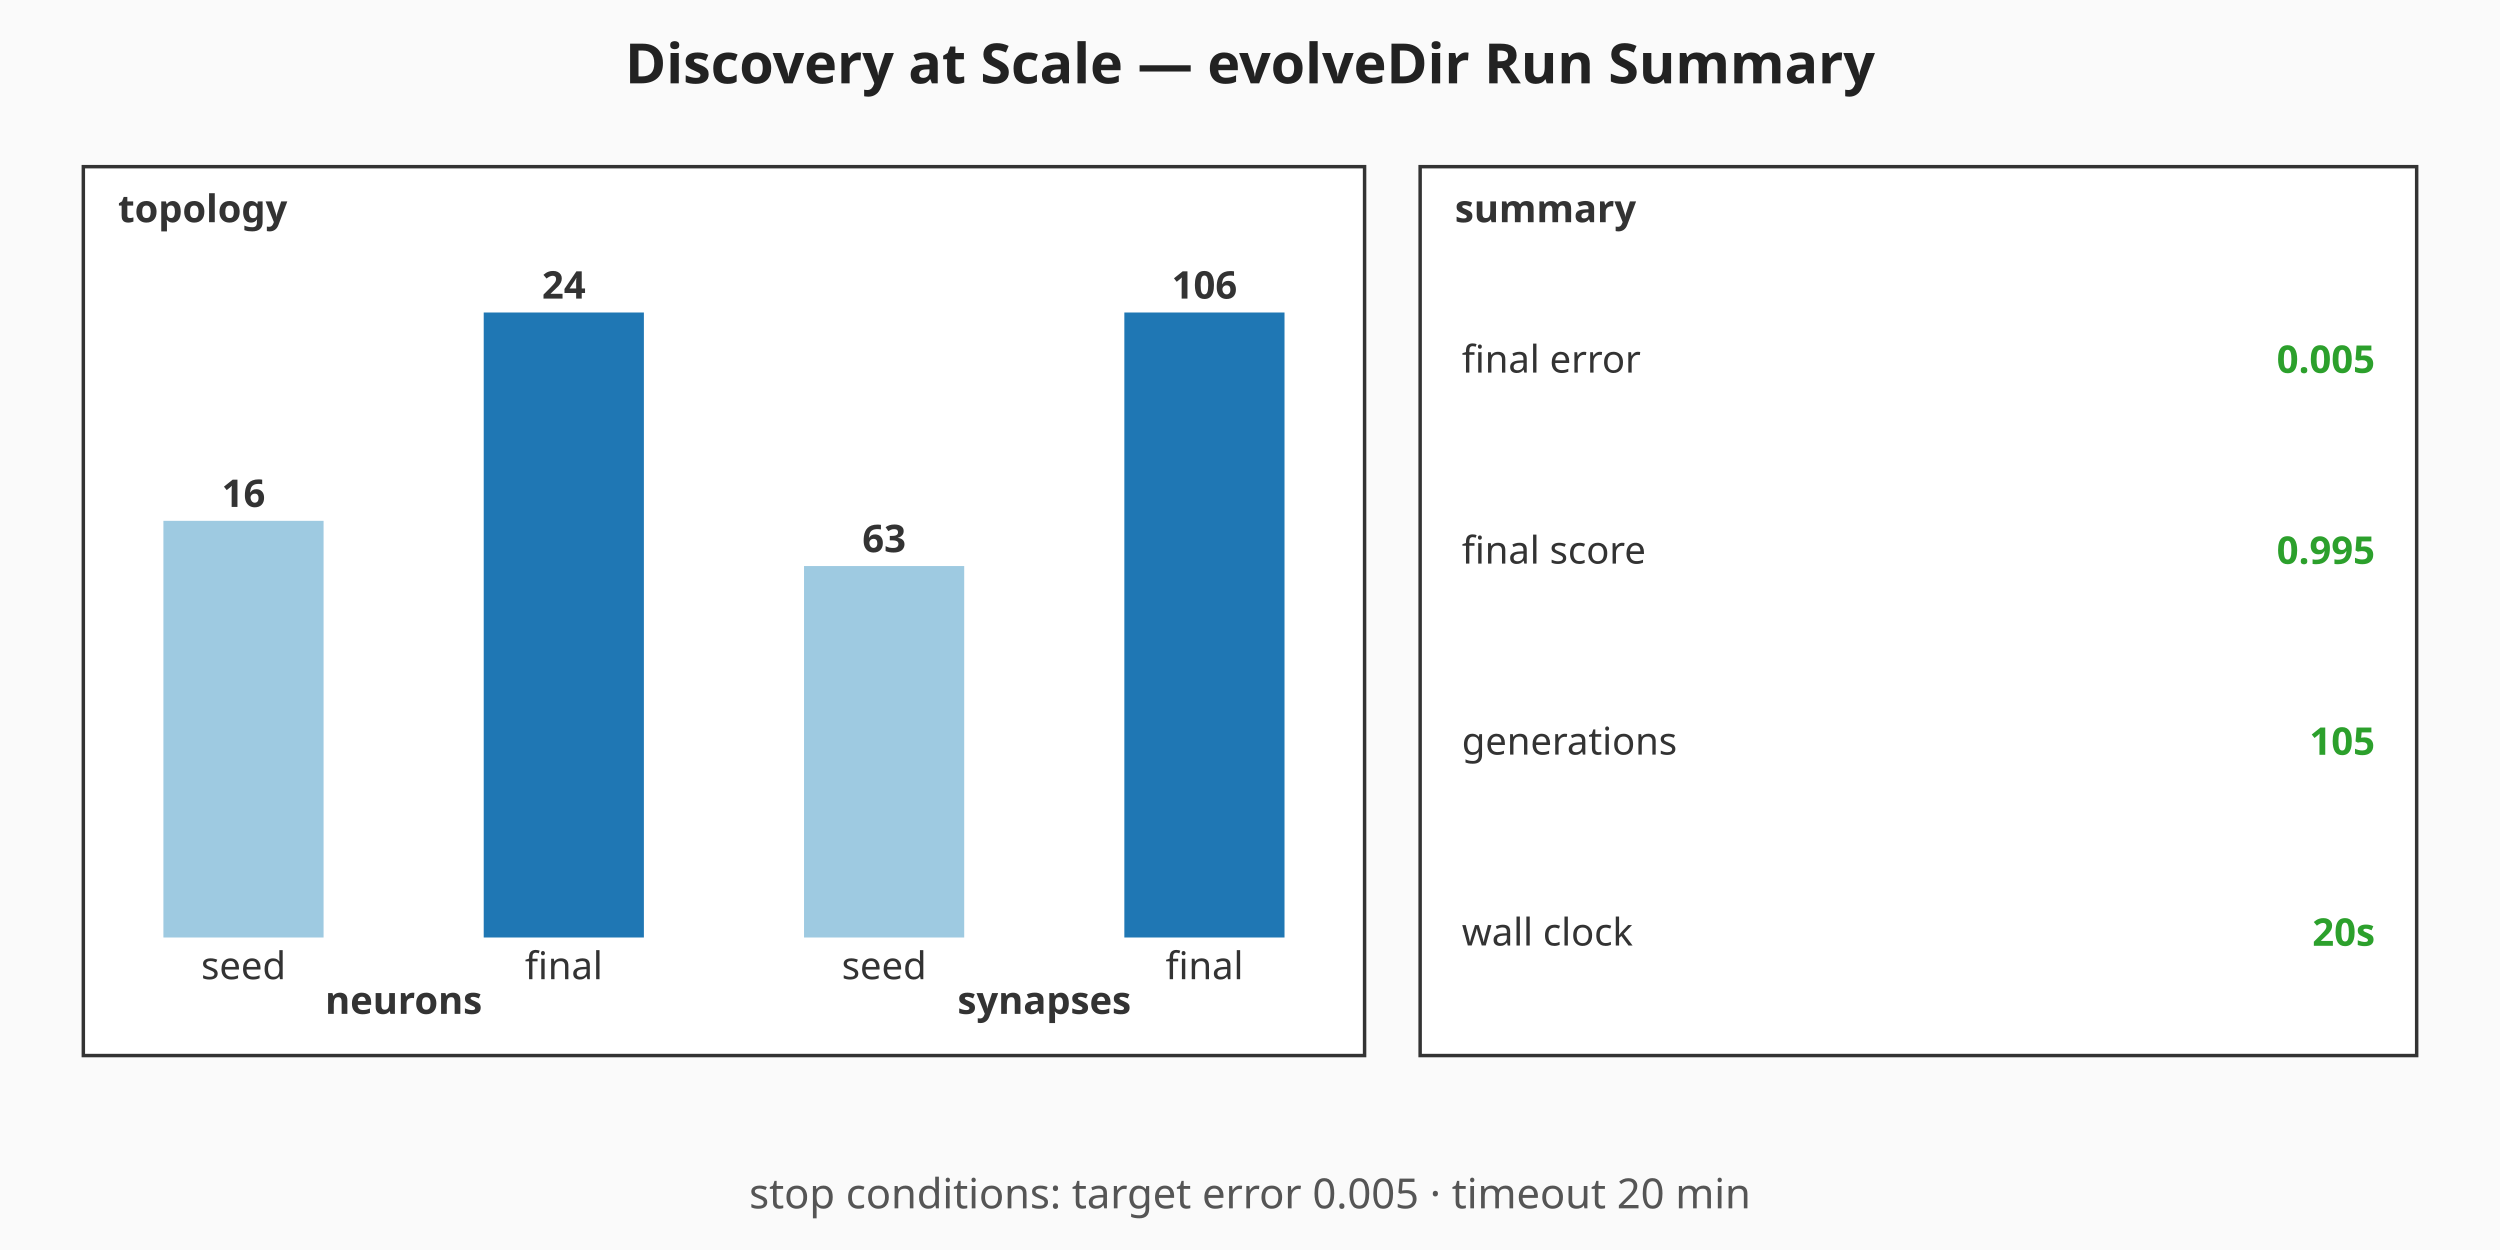
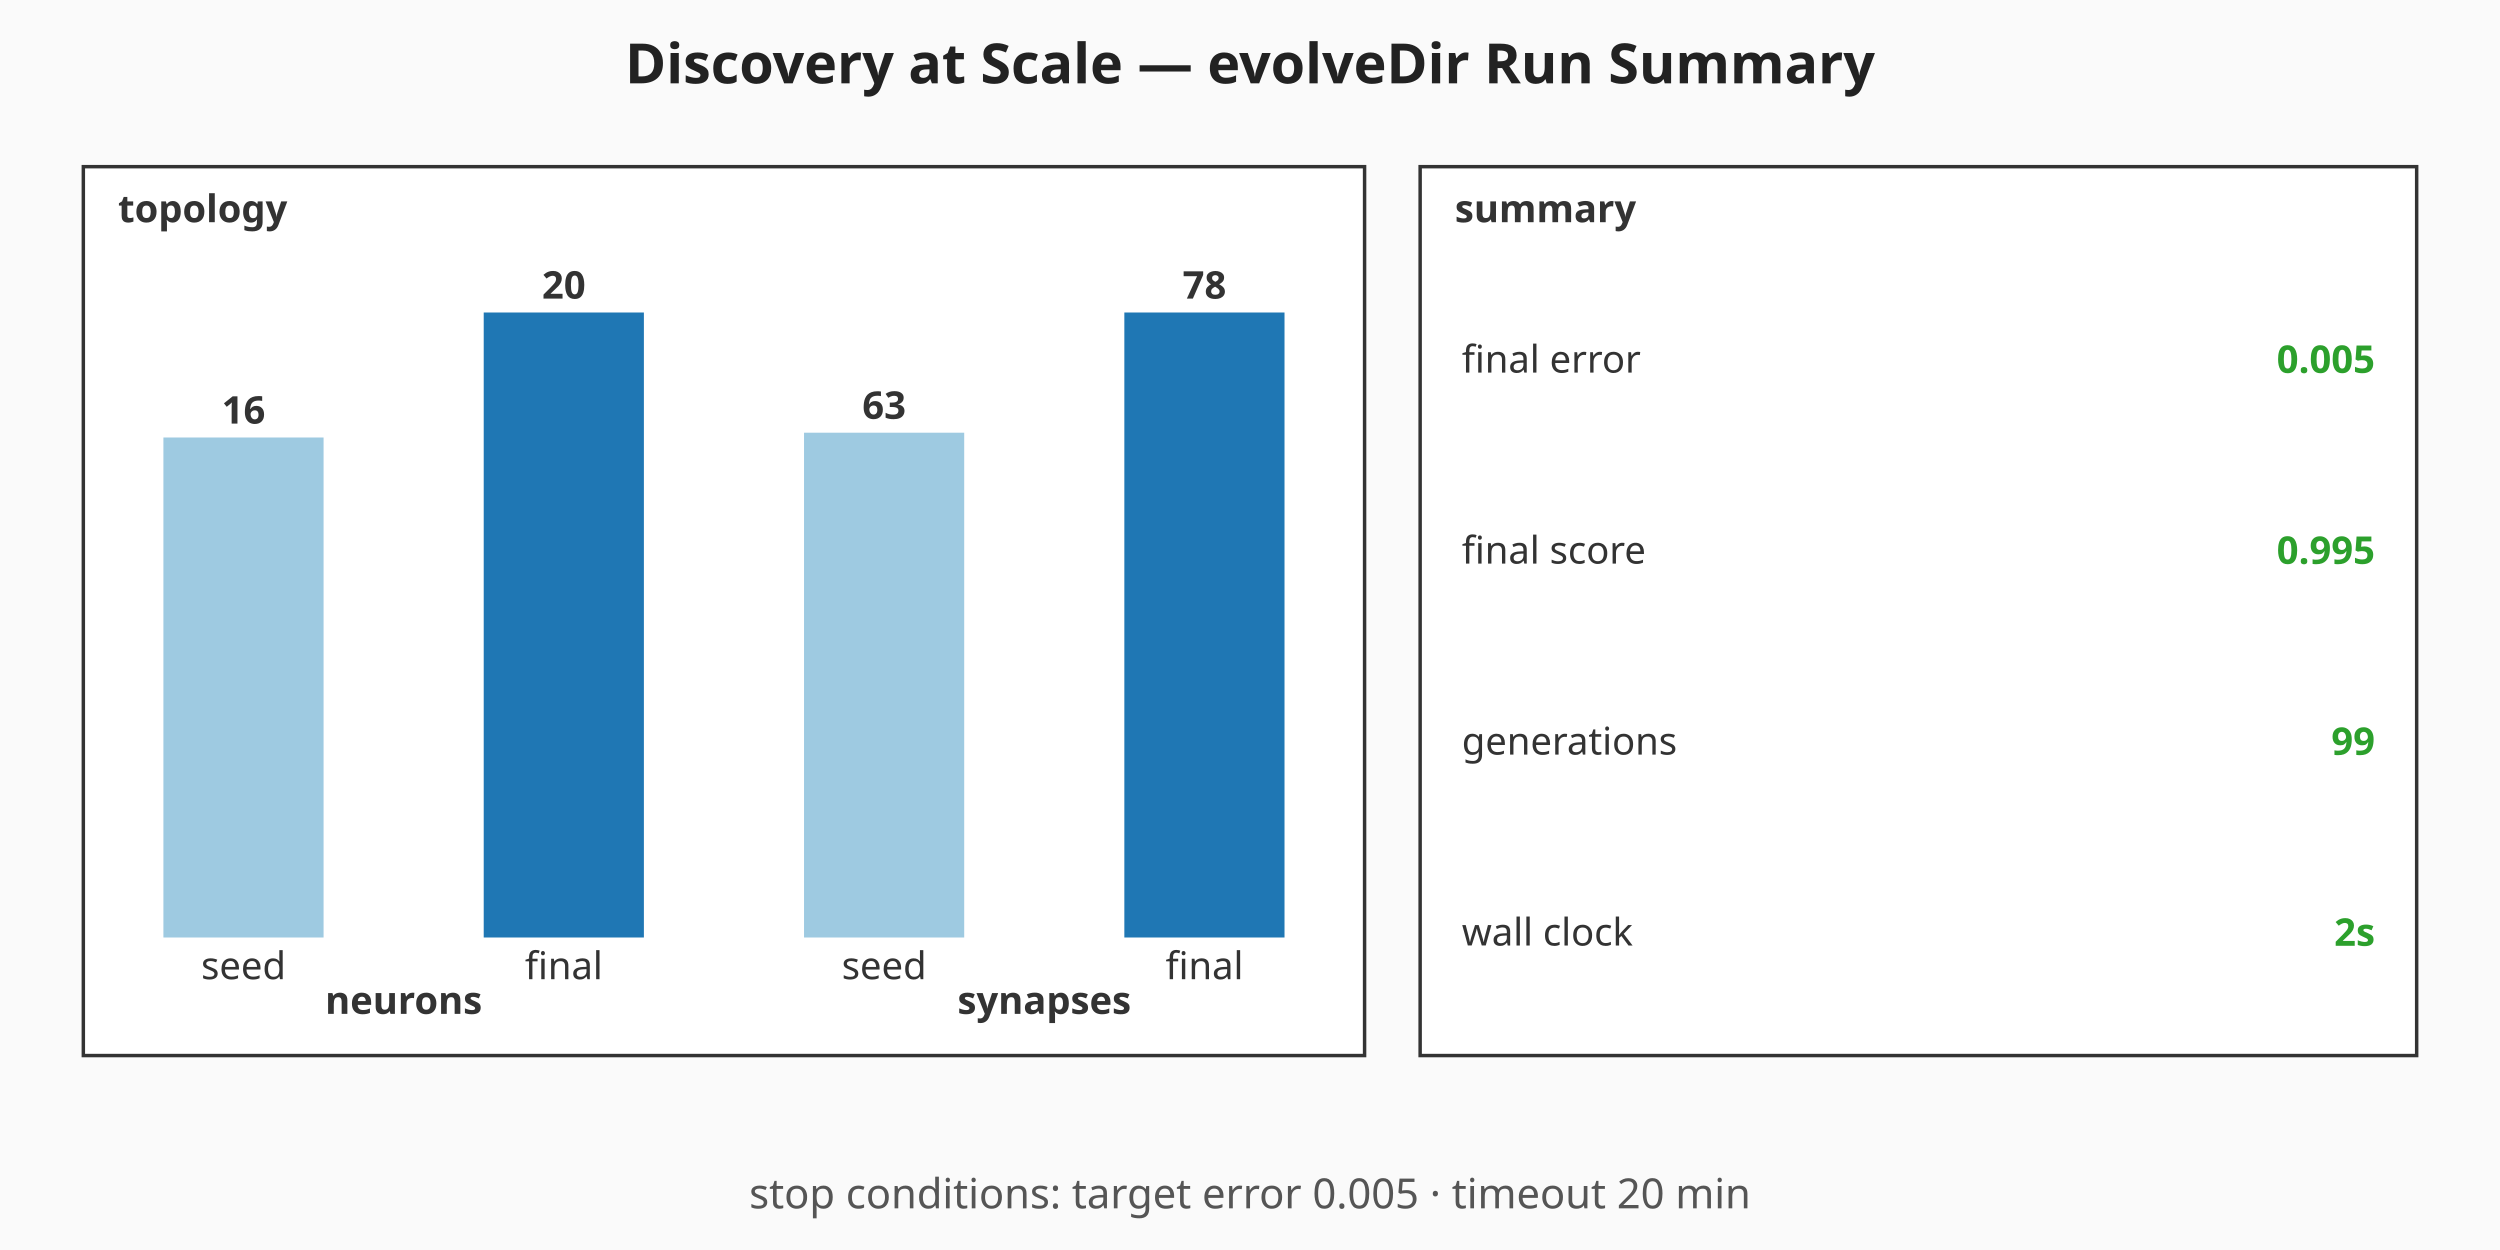
<svg xmlns="http://www.w3.org/2000/svg" viewBox="0 0 720 360" width="720" height="360" role="img" aria-label="Discovery at Scale — evolveDir Run Summary summary chart">
  <rect width="720" height="360" fill="#fafafa" />
  <text x="360" y="24" text-anchor="middle" font-family="sans-serif" font-size="16" font-weight="bold" fill="#222">Discovery at Scale — evolveDir Run Summary</text>
  <g class="topology" font-family="sans-serif" font-size="11" fill="#333">
    <rect x="24" y="48" width="369" height="256" fill="#ffffff" stroke="#333" stroke-width="1" />
    <text x="34" y="64" font-weight="bold">topology</text>
-     <rect class="topo-bar topo-bar-seed-neurons" x="47.06" y="150" width="46.13" height="120" fill="#9ecae1" />
-     <text x="70.13" y="146" text-anchor="middle" font-weight="bold">16</text>
+     <rect class="topo-bar topo-bar-seed-neurons" x="47.06" y="126" width="46.13" height="144" fill="#9ecae1" />
+     <text x="70.13" y="122" text-anchor="middle" font-weight="bold">16</text>
    <text x="70.13" y="282" text-anchor="middle">seed</text>
    <rect class="topo-bar topo-bar-final-neurons" x="139.31" y="90" width="46.13" height="180" fill="#1f77b4" />
-     <text x="162.38" y="86" text-anchor="middle" font-weight="bold">24</text>
+     <text x="162.38" y="86" text-anchor="middle" font-weight="bold">20</text>
    <text x="162.38" y="282" text-anchor="middle">final</text>
    <text x="116.25" y="292" text-anchor="middle" font-weight="bold">neurons</text>
-     <rect class="topo-bar topo-bar-seed-synapses" x="231.56" y="163.02" width="46.13" height="106.98" fill="#9ecae1" />
-     <text x="254.63" y="159.02" text-anchor="middle" font-weight="bold">63</text>
+     <rect class="topo-bar topo-bar-seed-synapses" x="231.56" y="124.62" width="46.13" height="145.38" fill="#9ecae1" />
+     <text x="254.63" y="120.62" text-anchor="middle" font-weight="bold">63</text>
    <text x="254.63" y="282" text-anchor="middle">seed</text>
    <rect class="topo-bar topo-bar-final-synapses" x="323.81" y="90" width="46.13" height="180" fill="#1f77b4" />
-     <text x="346.88" y="86" text-anchor="middle" font-weight="bold">106</text>
+     <text x="346.88" y="86" text-anchor="middle" font-weight="bold">78</text>
    <text x="346.88" y="282" text-anchor="middle">final</text>
    <text x="300.75" y="292" text-anchor="middle" font-weight="bold">synapses</text>
  </g>
  <g class="callouts" font-family="sans-serif" font-size="11" fill="#333">
    <rect x="409" y="48" width="287" height="256" fill="#ffffff" stroke="#333" stroke-width="1" />
    <text x="419" y="64" font-weight="bold">summary</text>
    <text class="callout-label" x="421" y="103.5" dominant-baseline="middle">final error</text>
    <text class="callout-value" x="684" y="103.5" text-anchor="end" dominant-baseline="middle" font-weight="bold" fill="#2ca02c">0.005</text>
    <text class="callout-label" x="421" y="158.5" dominant-baseline="middle">final score</text>
    <text class="callout-value" x="684" y="158.5" text-anchor="end" dominant-baseline="middle" font-weight="bold" fill="#2ca02c">0.995</text>
    <text class="callout-label" x="421" y="213.5" dominant-baseline="middle">generations</text>
-     <text class="callout-value" x="684" y="213.5" text-anchor="end" dominant-baseline="middle" font-weight="bold" fill="#2ca02c">105</text>
+     <text class="callout-value" x="684" y="213.5" text-anchor="end" dominant-baseline="middle" font-weight="bold" fill="#2ca02c">99</text>
    <text class="callout-label" x="421" y="268.5" dominant-baseline="middle">wall clock</text>
-     <text class="callout-value" x="684" y="268.5" text-anchor="end" dominant-baseline="middle" font-weight="bold" fill="#2ca02c">20s</text>
+     <text class="callout-value" x="684" y="268.5" text-anchor="end" dominant-baseline="middle" font-weight="bold" fill="#2ca02c">2s</text>
  </g>
  <g class="caption" font-family="sans-serif" font-size="12" fill="#555">
    <text x="360" y="348" text-anchor="middle">stop conditions: target error 0.005 · timeout 20 min</text>
  </g>
</svg>
